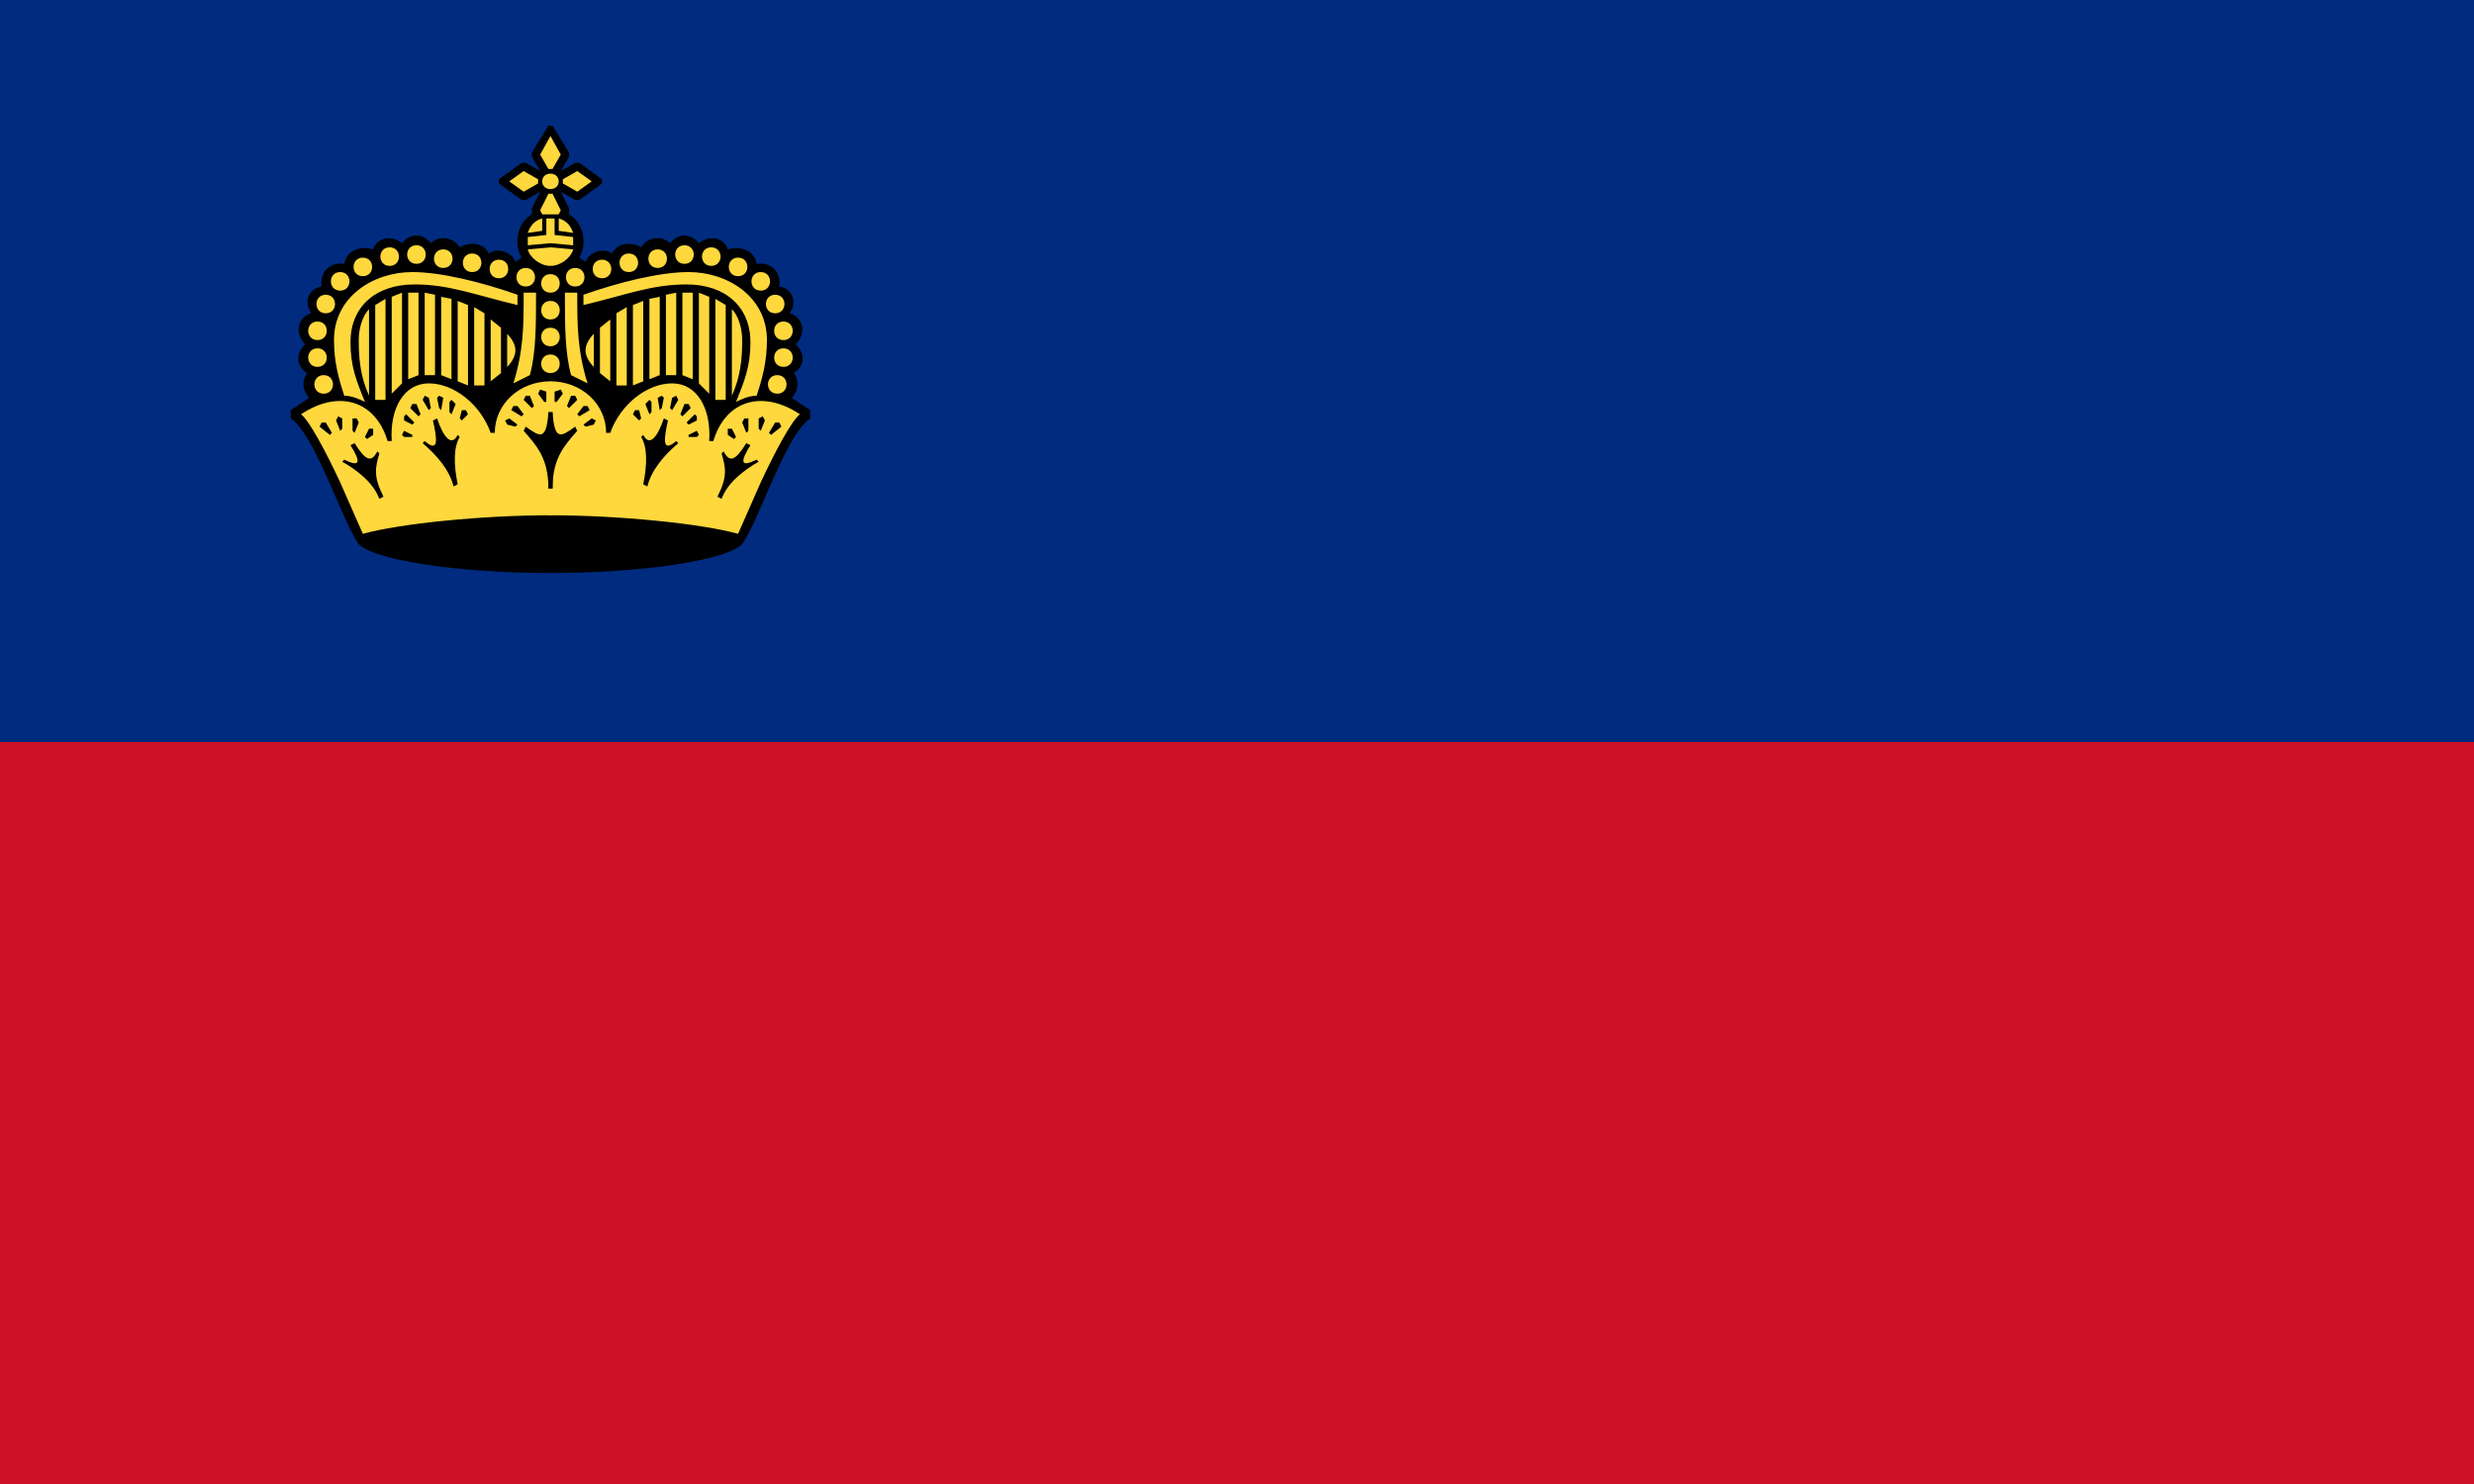
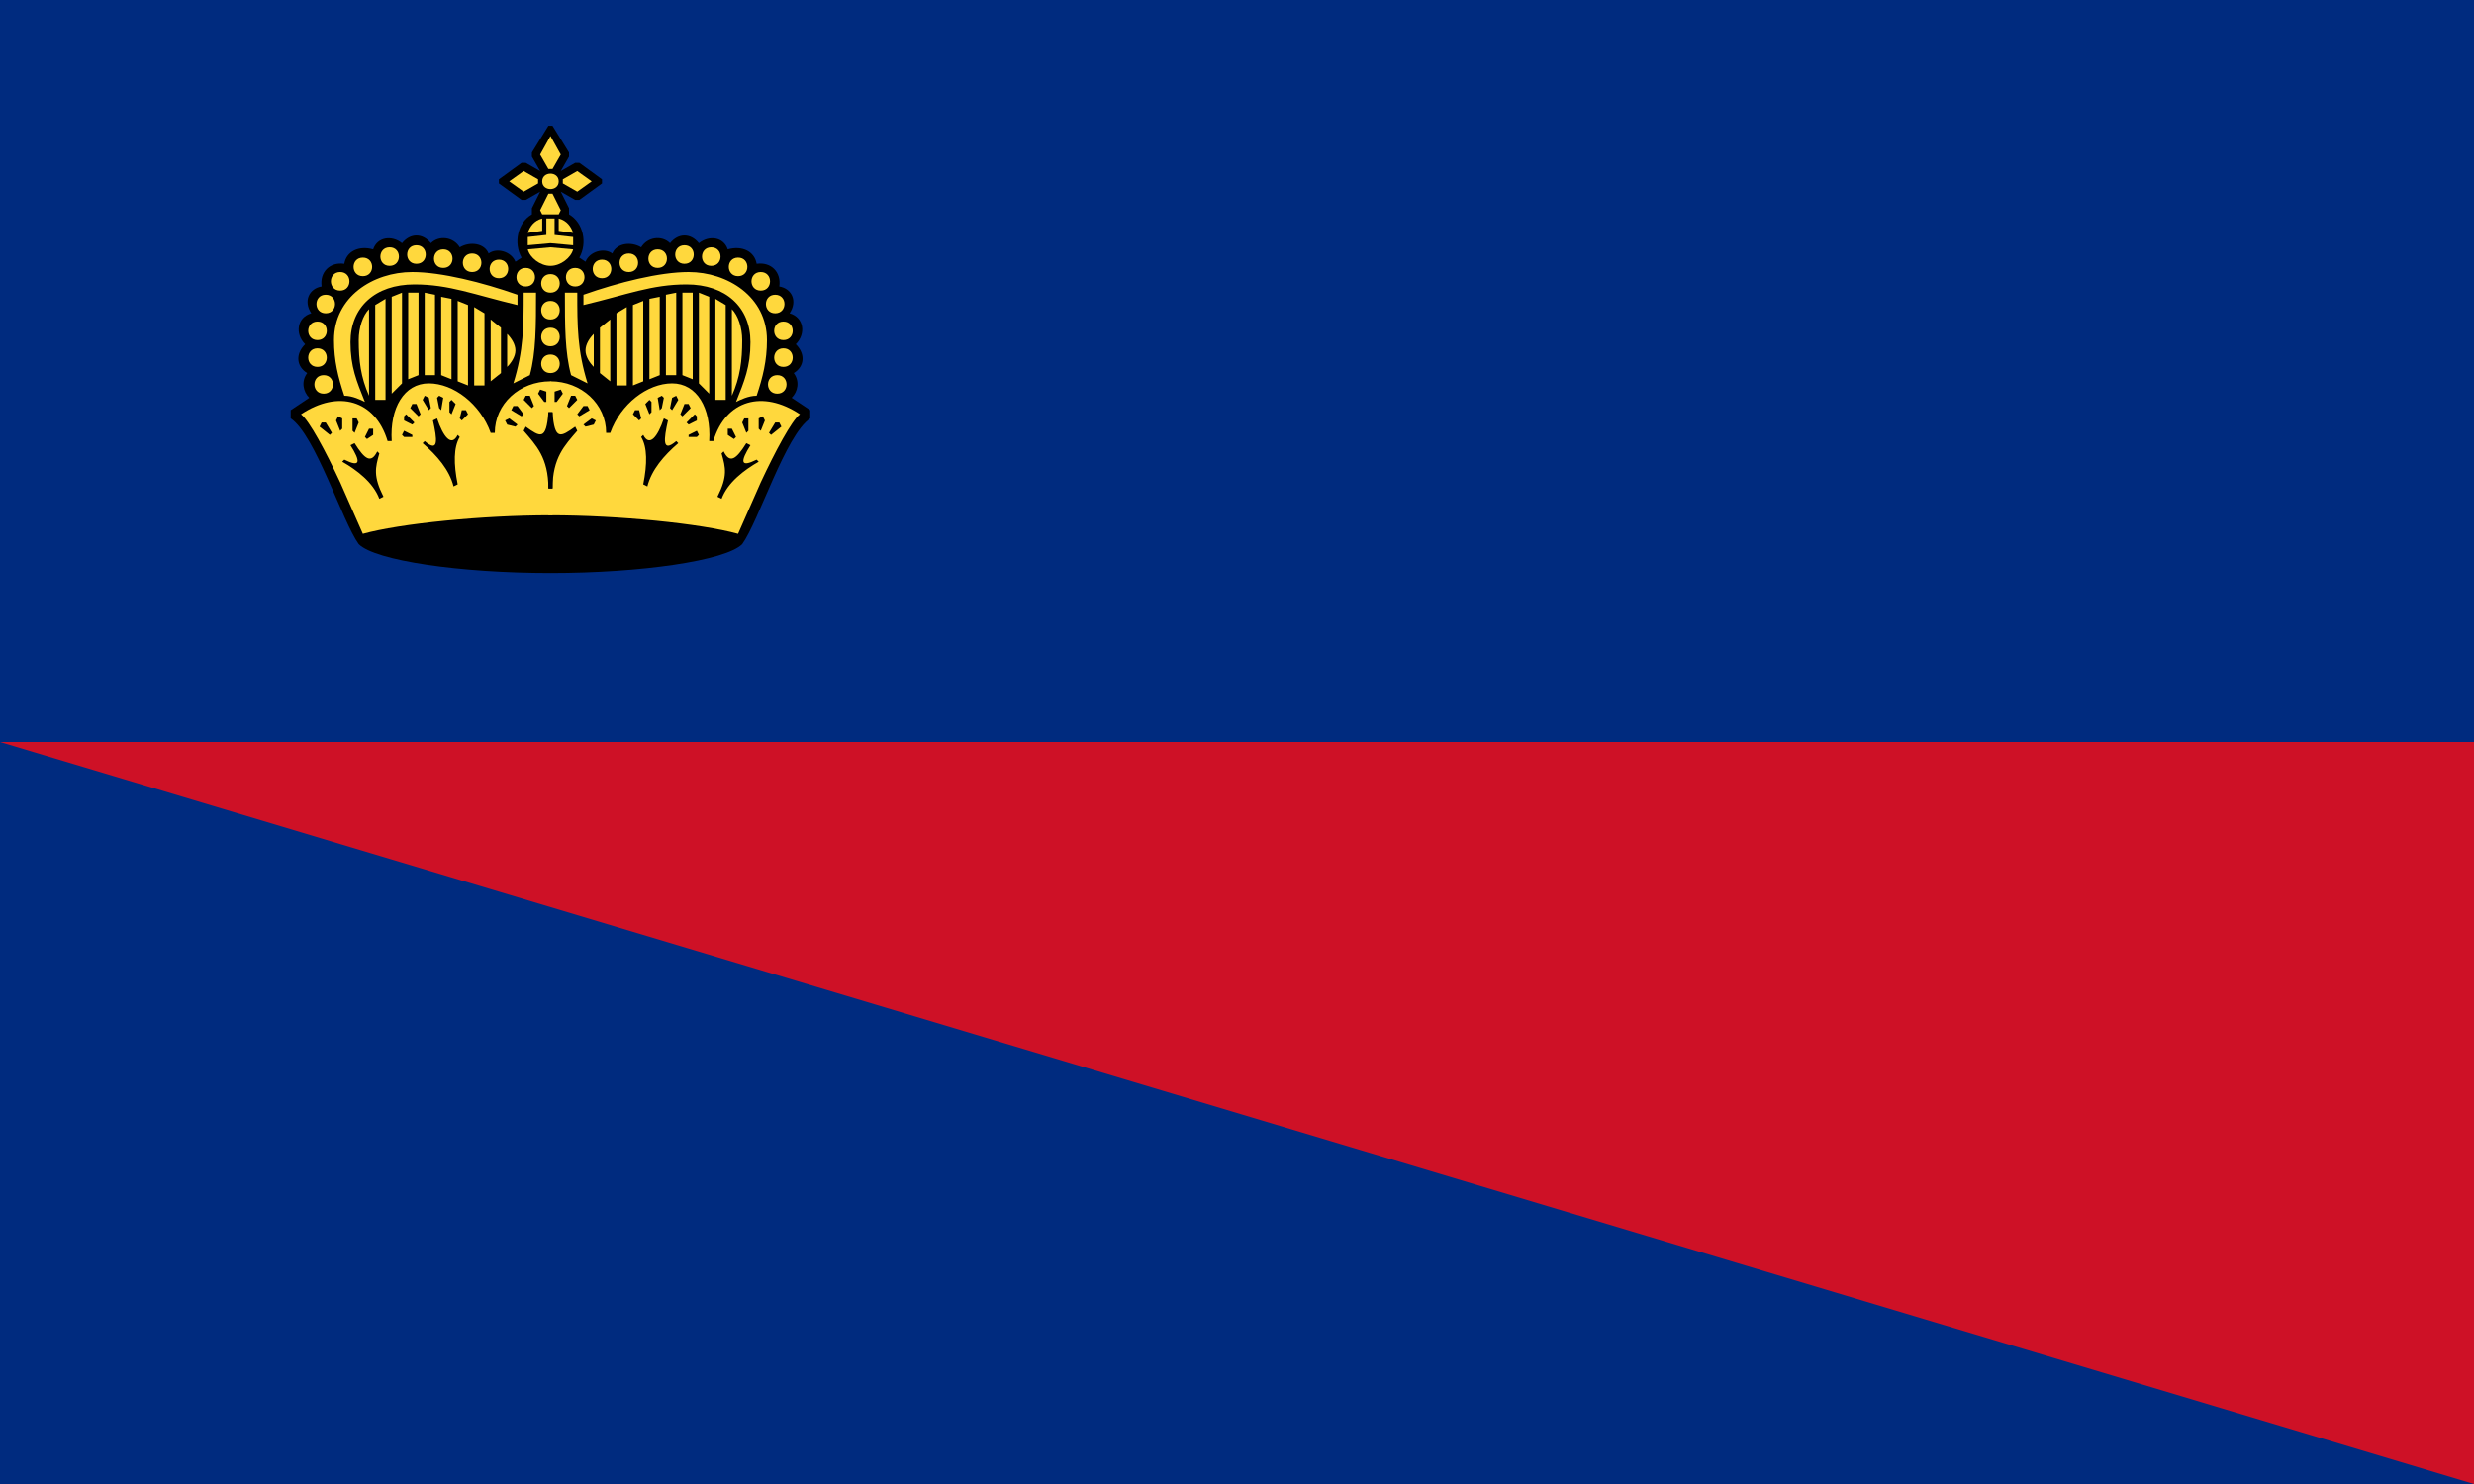
<svg xmlns="http://www.w3.org/2000/svg" xmlns:xlink="http://www.w3.org/1999/xlink" width="1200" height="720">
-   <path fill="#002b7f" d="m0 0h1200v720H0V0Z" />
-   <path fill="#ce1126" d="m0 360h1200v360H0V0Z" />
+   <path fill="#002b7f" d="M0 0h1200v720H0z" />
+   <path fill="#ce1126" d="m0 360h1200v360Z" />
  <path d="m267 278c44 0 85-6 93-14 8-11 21-53 33-61v-4l-9-6c3-3 4-8 1-12 5-3 6-9 1-14 5-5 4-13-3-15 4-6 1-12-5-13 1-7-4-12-11-11-1-6-7-9-14-7-2-6-9-7-14-3-4-5-10-5-14 0-4-4-11-3-14 2-5-3-12-2-14 3-4-3-11-1-13 4l-3-2c4-7 2-17-5-21v-3l-4-8 7 4h2l11-8v-2l-11-8h-2l-7 4 4-7v-2l-8-13h-2l-8 13v2l4 7-7-4h-2l-11 8v2l11 8h2l7-4-4 8v3c-7 4-9 14-5 21l-3 2c-2-5-9-7-13-4-2-5-9-6-14-3-3-5-10-6-14-2-4-5-10-5-14 0-5-4-12-3-14 3-7-2-13 1-14 7-7-1-12 4-11 11-6 1-9 7-5 13-7 2-8 10-3 15-5 5-4 11 1 14-3 4-2 9 1 12l-9 6v4c12 8 25 50 33 61 8 8 49 14 93 14Z" />
  <g fill="#ffd83d">
    <path id="a" d="m254 93l7-4v-2l-7-4-7 5 7 5Zm2 20l7-1v-6c-4 1-6 4-7 7Zm-1 26c6 0 6-9 0-9s-6 9 0 9Zm-13-4c6 0 6-9 0-9s-6 9 0 9Zm-13-3c6 0 6-9 0-9s-6 9 0 9Zm20 54l8-4c3-11 3-24 3-40h-6c0 16 0 28-5 44Zm-34-56c6 0 6-9 0-9s-6 9 0 9Zm-13-2c6 0 6-9 0-9s-6 9 0 9Zm44 50c2-2 4-5 4-8s-2-6-4-8v16Zm-8 7l5-4v-22l-5-4v30Zm-49-56c6 0 6-9 0-9s-6 9 0 9Zm41 58h5v-35l-5-3v38Zm-3 0v-39l-5-2v39l5 2Zm-8-3v-39l-5-1v38l5 2Zm-43-50c6 0 6-9 0-9s-6 9 0 9Zm30 48h5v-39l-5-1v40Zm-29 13c-4-10-7-17-7-29 0-17 12-28 31-28 17 0 29 5 50 10v-5c-17-6-37-11-51-11-19 0-38 12-38 33 0 10 2 18 5 27 4 0 8 2 10 3Zm21-11l5-2v-40h-5v42Zm-33-43c6 0 6-9 0-9s-6 9 0 9Zm25 50l5-5v-44l-5 2v47Zm-8 3h5v-49l-5 3v46Zm-24-42c6 0 6-9 0-9s-6 9 0 9Zm21 42v-44c-3 3-5 9-5 15 0 10 1 18 5 27v2Zm-25-29c6 0 6-9 0-9s-6 9 0 9Zm0 13c6 0 6-9 0-9s-6 9 0 9Zm3 13c6 0 6-9 0-9s-6 9 0 9Zm19 68c18-5 58-9 91-9h1v-64l-1-1c-15 0-27 11-27 25h-2c-5-14-18-24-30-24s-19 12-18 28h-2c-6-20-24-25-42-13 4 3 12 18 19 33l11 25Z" />
    <use xlink:href="#a" transform="scale(-1 1) translate(-534)" />
    <path d="m266 82h2l4-7-5-9-5 9 4 7Zm-3 6c0 5 8 5 8 0s-8-5-8 0Zm0 16h8l1-2-4-8h-2l-4 8 1 2Zm-7 15l11-1 11 1v-4l-9-1v-8h-4v8l-9 1v4Zm11 10c5 0 10-4 11-8l-11-1-11 1c1 4 6 8 11 8Zm0 13c6 0 6-9 0-9s-6 9 0 9Zm0 13c6 0 6-9 0-9s-6 9 0 9Zm0 13c6 0 6-9 0-9s-6 9 0 9Zm0 13c6 0 6-9 0-9s-6 9 0 9Z" />
  </g>
  <path id="b" fill="#000" d="m264 195l-3-4 1-2 3 1v5h-1Zm-6 3l-4-4 1-2h2l2 5-1 1Zm10 39h-2c0-15-6-21-12-28l1-2c7 5 10 7 11-7h2v37Zm-15-35l-5-3 1-2h2l3 4-1 1Zm-3 5l-4-1-1-2 2-1 4 3-1 1Zm-27-4l1-4h2l1 2-3 3-1-1Zm-4-2l-1-1v-5l1-1 2 2-2 5Zm-6-3l-1-5 1-1 2 1-1 6-1-1Zm-5 1l-3-5 1-2 2 1 1 5-1 1Zm-5 3l-4-4 1-2h2l2 5-1 1Zm17 34c-2-8-8-15-15-21l1-1c7 6 6-1 4-10l2-1c3 9 7 14 10 8l1 1c-3 5-3 13-1 23l-2 1Zm-20-30l-4-2v-2l1-1 4 4-1 1Zm0 6h-4l-1-1 1-2 4 2v1Zm-23 0l2-4h2v3l-3 2-1-1Zm-6-3v-6h2l1 2-2 5-1-1Zm-6 0l-2-5 1-2 2 1v5l-1 1Zm-5 2l-5-4 1-2h2l3 5-1 1Zm26 30l-2 1c-3-8-11-14-18-18l1-1c8 4 8 1 3-7l2-1c5 8 8 10 11 4l1 1c-2 7-3 11 2 21Z" />
  <use xlink:href="#b" transform="scale(-1 1) translate(-534)" />
</svg>
